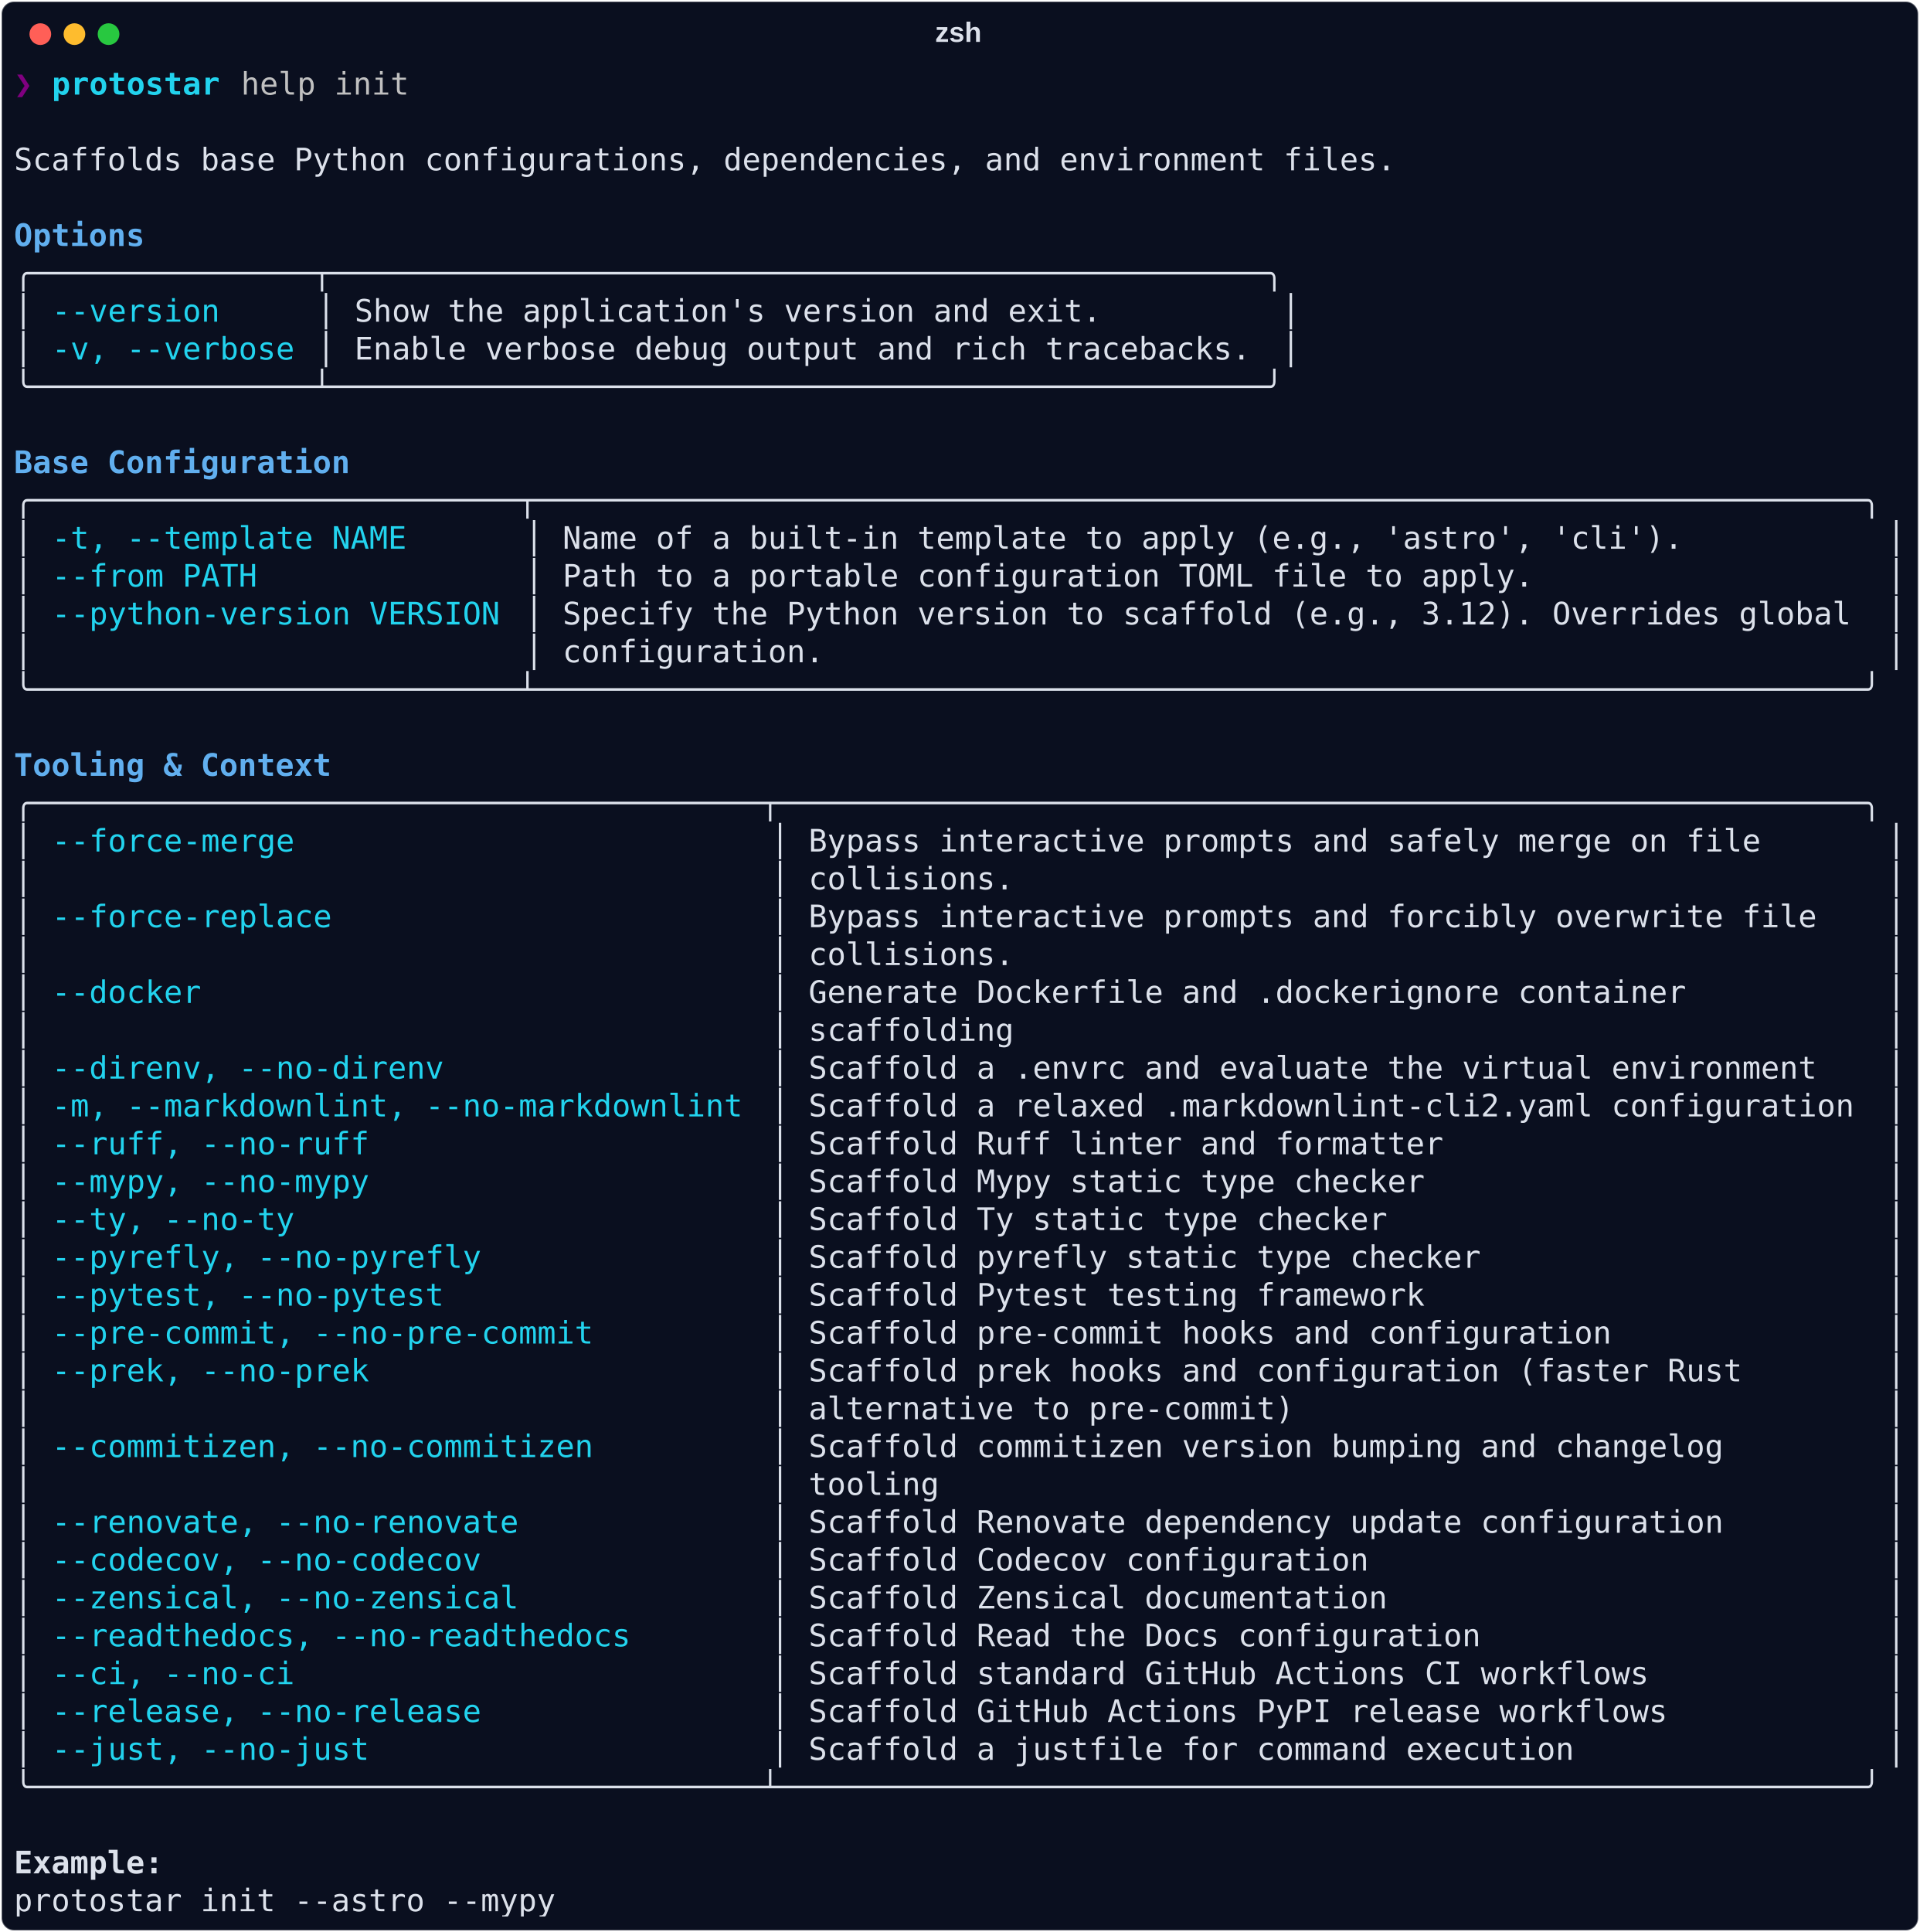
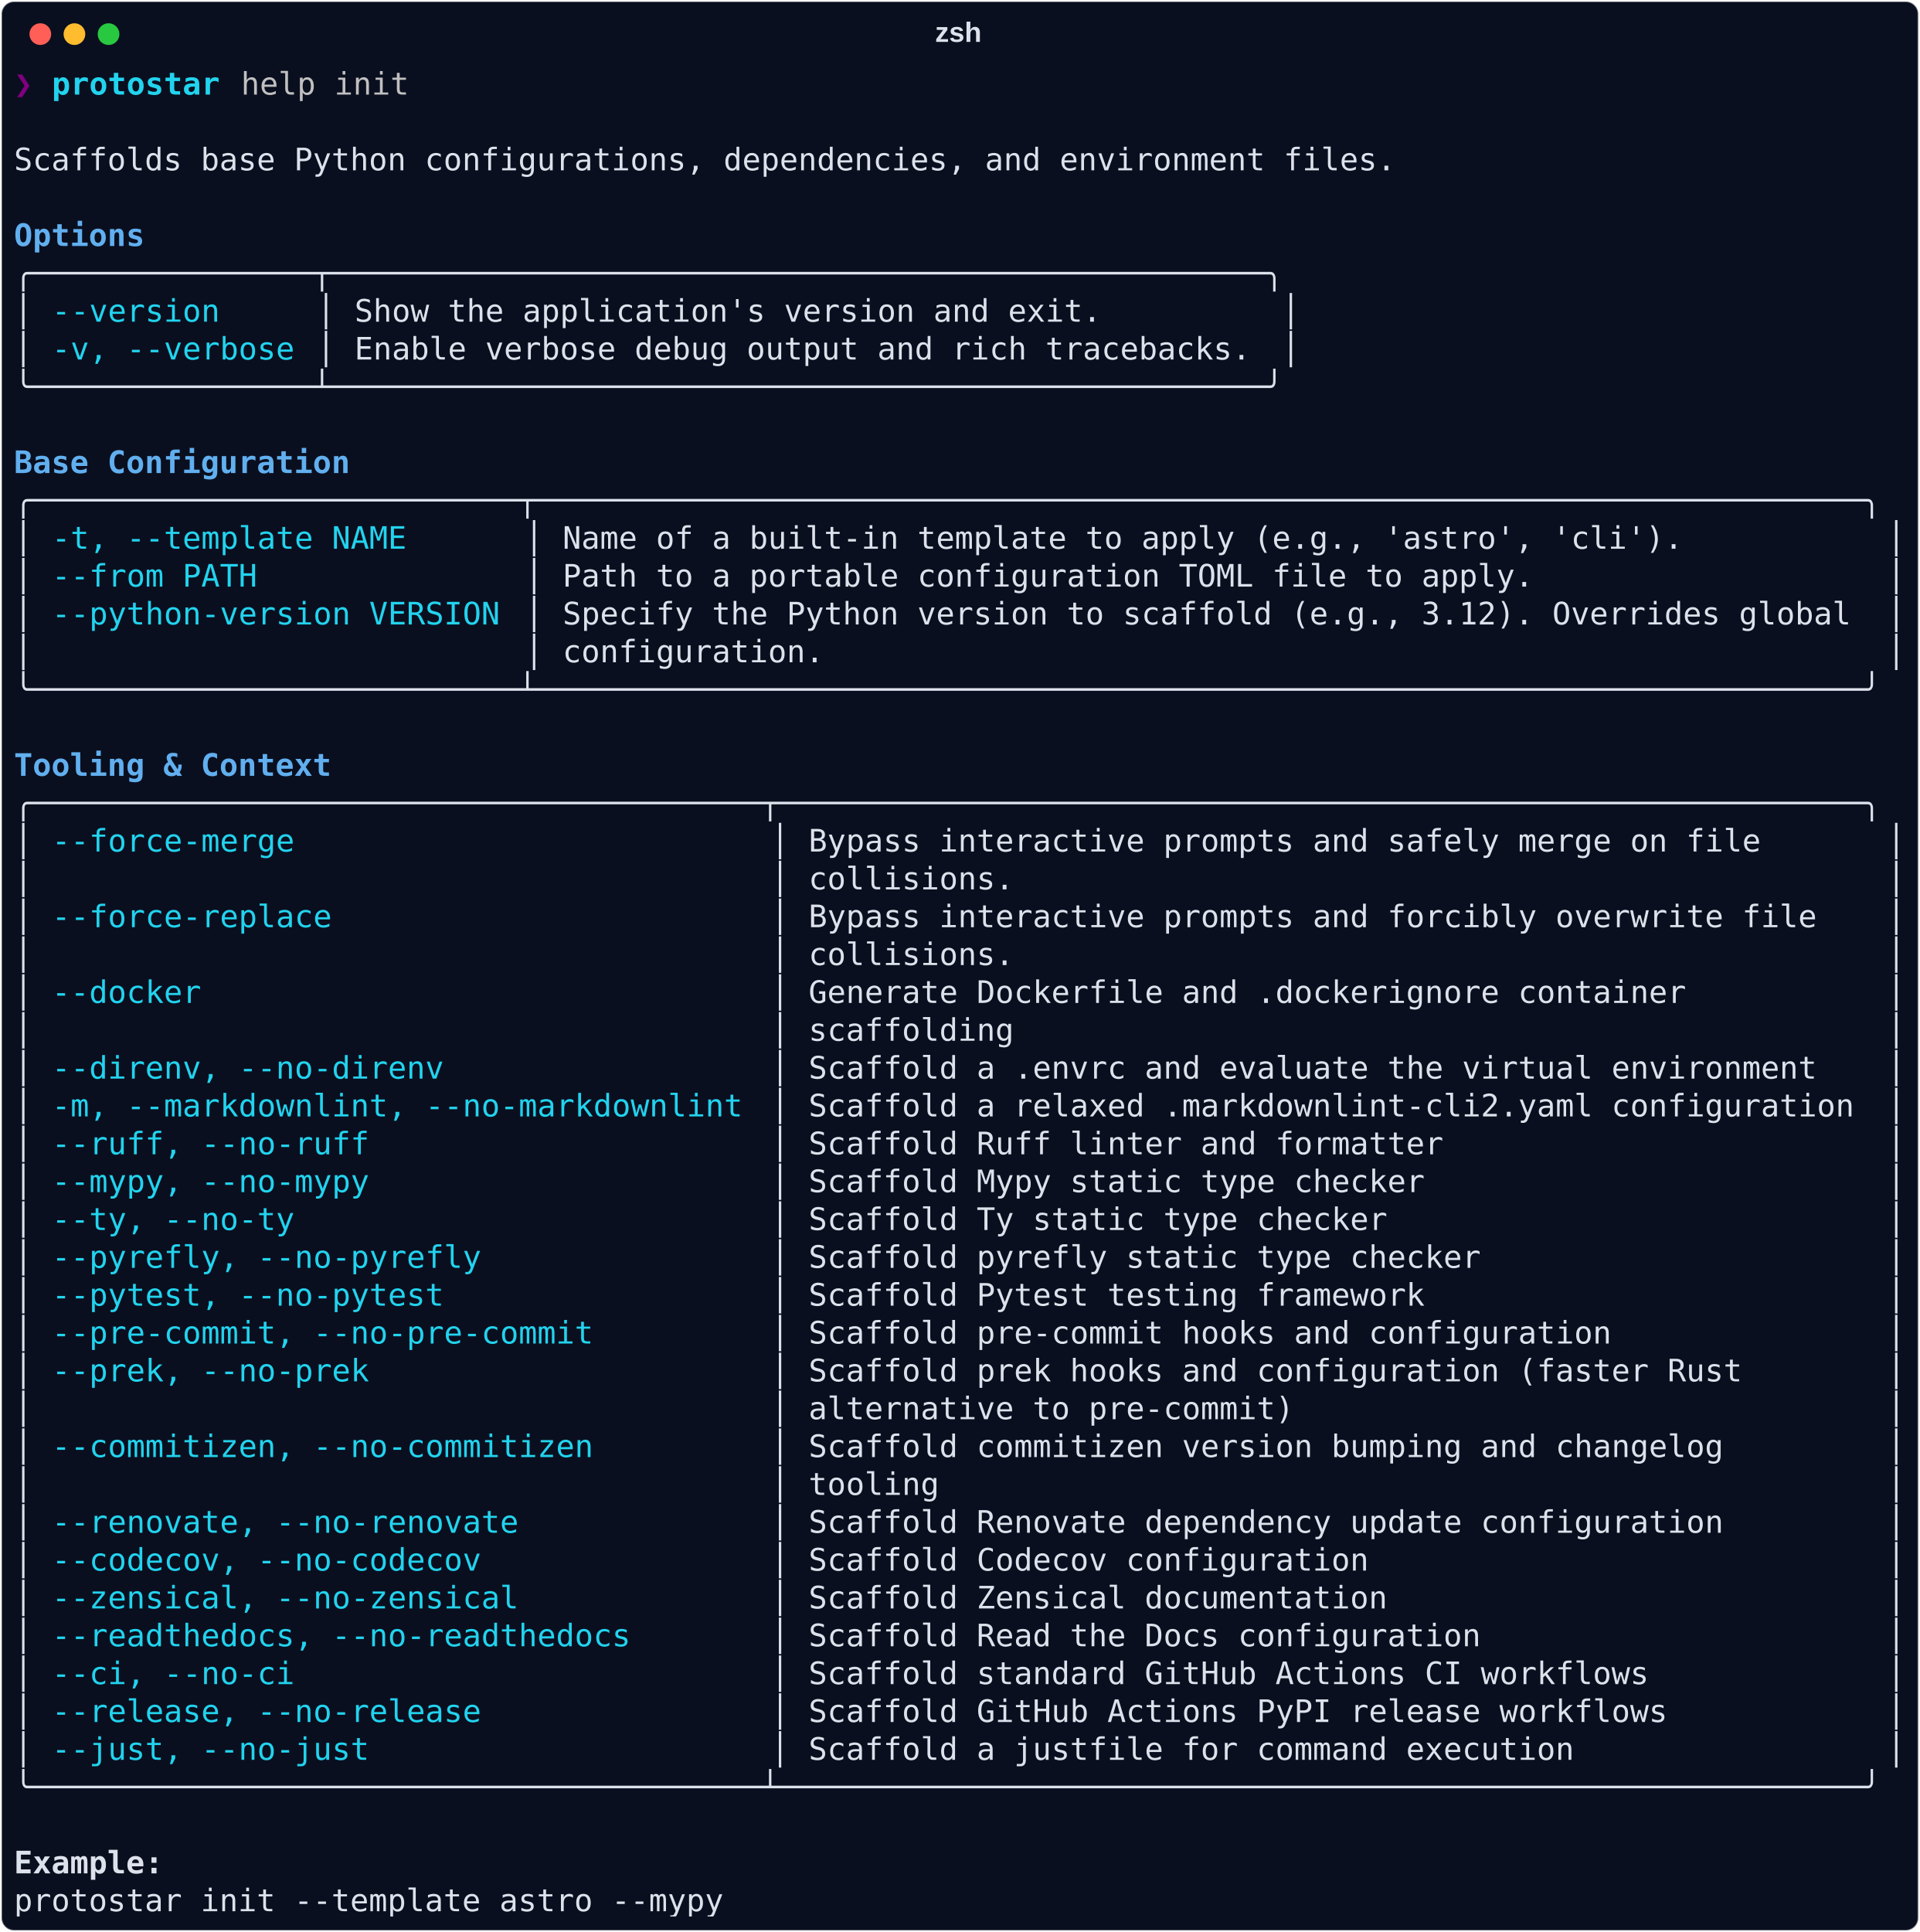
<svg xmlns="http://www.w3.org/2000/svg" class="rich-terminal" viewBox="0 0 1238 1245.6">
  <style>

    @font-face {
        font-family: "Fira Code";
        src: local("FiraCode-Regular"),
                url("https://cdnjs.cloudflare.com/ajax/libs/firacode/6.2.0/woff2/FiraCode-Regular.woff2") format("woff2"),
                url("https://cdnjs.cloudflare.com/ajax/libs/firacode/6.2.0/woff/FiraCode-Regular.woff") format("woff");
        font-style: normal;
        font-weight: 400;
    }
    @font-face {
        font-family: "Fira Code";
        src: local("FiraCode-Bold"),
                url("https://cdnjs.cloudflare.com/ajax/libs/firacode/6.2.0/woff2/FiraCode-Bold.woff2") format("woff2"),
                url("https://cdnjs.cloudflare.com/ajax/libs/firacode/6.2.0/woff/FiraCode-Bold.woff") format("woff");
        font-style: bold;
        font-weight: 700;
    }

    .cli_init_help-matrix {
        font-family: Fira Code, monospace;
        font-size: 20px;
        line-height: 24.4px;
        font-variant-east-asian: full-width;
    }

    .cli_init_help-title {
        font-size: 18px;
        font-weight: bold;
        font-family: arial;
    }

    .cli_init_help-r1 { fill: #800080;font-weight: bold }
.cli_init_help-r2 { fill: #22d3ee;font-weight: bold }
.cli_init_help-r3 { fill: #c0c0c0 }
.cli_init_help-r4 { fill: #dce1eb }
.cli_init_help-r5 { fill: #61afef;font-weight: bold }
.cli_init_help-r6 { fill: #22d3ee }
.cli_init_help-r7 { fill: #dce1eb;font-weight: bold }
    </style>
  <defs>
    <clipPath id="cli_init_help-clip-terminal">
      <rect x="0" y="0" width="1219.0" height="1194.6" />
    </clipPath>
    <clipPath id="cli_init_help-line-0">
      <rect x="0" y="1.5" width="1220" height="24.65" />
    </clipPath>
    <clipPath id="cli_init_help-line-1">
      <rect x="0" y="25.9" width="1220" height="24.65" />
    </clipPath>
    <clipPath id="cli_init_help-line-2">
      <rect x="0" y="50.3" width="1220" height="24.65" />
    </clipPath>
    <clipPath id="cli_init_help-line-3">
      <rect x="0" y="74.7" width="1220" height="24.65" />
    </clipPath>
    <clipPath id="cli_init_help-line-4">
      <rect x="0" y="99.1" width="1220" height="24.65" />
    </clipPath>
    <clipPath id="cli_init_help-line-5">
      <rect x="0" y="123.5" width="1220" height="24.65" />
    </clipPath>
    <clipPath id="cli_init_help-line-6">
      <rect x="0" y="147.9" width="1220" height="24.65" />
    </clipPath>
    <clipPath id="cli_init_help-line-7">
      <rect x="0" y="172.3" width="1220" height="24.65" />
    </clipPath>
    <clipPath id="cli_init_help-line-8">
      <rect x="0" y="196.7" width="1220" height="24.65" />
    </clipPath>
    <clipPath id="cli_init_help-line-9">
      <rect x="0" y="221.1" width="1220" height="24.65" />
    </clipPath>
    <clipPath id="cli_init_help-line-10">
      <rect x="0" y="245.5" width="1220" height="24.65" />
    </clipPath>
    <clipPath id="cli_init_help-line-11">
      <rect x="0" y="269.9" width="1220" height="24.65" />
    </clipPath>
    <clipPath id="cli_init_help-line-12">
      <rect x="0" y="294.3" width="1220" height="24.65" />
    </clipPath>
    <clipPath id="cli_init_help-line-13">
      <rect x="0" y="318.7" width="1220" height="24.65" />
    </clipPath>
    <clipPath id="cli_init_help-line-14">
      <rect x="0" y="343.1" width="1220" height="24.65" />
    </clipPath>
    <clipPath id="cli_init_help-line-15">
      <rect x="0" y="367.5" width="1220" height="24.65" />
    </clipPath>
    <clipPath id="cli_init_help-line-16">
      <rect x="0" y="391.9" width="1220" height="24.65" />
    </clipPath>
    <clipPath id="cli_init_help-line-17">
      <rect x="0" y="416.3" width="1220" height="24.65" />
    </clipPath>
    <clipPath id="cli_init_help-line-18">
      <rect x="0" y="440.7" width="1220" height="24.65" />
    </clipPath>
    <clipPath id="cli_init_help-line-19">
      <rect x="0" y="465.1" width="1220" height="24.65" />
    </clipPath>
    <clipPath id="cli_init_help-line-20">
      <rect x="0" y="489.5" width="1220" height="24.65" />
    </clipPath>
    <clipPath id="cli_init_help-line-21">
      <rect x="0" y="513.9" width="1220" height="24.65" />
    </clipPath>
    <clipPath id="cli_init_help-line-22">
      <rect x="0" y="538.3" width="1220" height="24.65" />
    </clipPath>
    <clipPath id="cli_init_help-line-23">
      <rect x="0" y="562.7" width="1220" height="24.65" />
    </clipPath>
    <clipPath id="cli_init_help-line-24">
      <rect x="0" y="587.1" width="1220" height="24.65" />
    </clipPath>
    <clipPath id="cli_init_help-line-25">
      <rect x="0" y="611.5" width="1220" height="24.65" />
    </clipPath>
    <clipPath id="cli_init_help-line-26">
      <rect x="0" y="635.9" width="1220" height="24.65" />
    </clipPath>
    <clipPath id="cli_init_help-line-27">
      <rect x="0" y="660.3" width="1220" height="24.65" />
    </clipPath>
    <clipPath id="cli_init_help-line-28">
      <rect x="0" y="684.7" width="1220" height="24.65" />
    </clipPath>
    <clipPath id="cli_init_help-line-29">
      <rect x="0" y="709.1" width="1220" height="24.65" />
    </clipPath>
    <clipPath id="cli_init_help-line-30">
      <rect x="0" y="733.5" width="1220" height="24.65" />
    </clipPath>
    <clipPath id="cli_init_help-line-31">
      <rect x="0" y="757.9" width="1220" height="24.65" />
    </clipPath>
    <clipPath id="cli_init_help-line-32">
      <rect x="0" y="782.3" width="1220" height="24.65" />
    </clipPath>
    <clipPath id="cli_init_help-line-33">
      <rect x="0" y="806.7" width="1220" height="24.65" />
    </clipPath>
    <clipPath id="cli_init_help-line-34">
      <rect x="0" y="831.1" width="1220" height="24.65" />
    </clipPath>
    <clipPath id="cli_init_help-line-35">
      <rect x="0" y="855.5" width="1220" height="24.65" />
    </clipPath>
    <clipPath id="cli_init_help-line-36">
      <rect x="0" y="879.9" width="1220" height="24.65" />
    </clipPath>
    <clipPath id="cli_init_help-line-37">
      <rect x="0" y="904.3" width="1220" height="24.65" />
    </clipPath>
    <clipPath id="cli_init_help-line-38">
      <rect x="0" y="928.7" width="1220" height="24.65" />
    </clipPath>
    <clipPath id="cli_init_help-line-39">
      <rect x="0" y="953.1" width="1220" height="24.65" />
    </clipPath>
    <clipPath id="cli_init_help-line-40">
      <rect x="0" y="977.5" width="1220" height="24.65" />
    </clipPath>
    <clipPath id="cli_init_help-line-41">
      <rect x="0" y="1001.9" width="1220" height="24.65" />
    </clipPath>
    <clipPath id="cli_init_help-line-42">
      <rect x="0" y="1026.3" width="1220" height="24.65" />
    </clipPath>
    <clipPath id="cli_init_help-line-43">
      <rect x="0" y="1050.7" width="1220" height="24.65" />
    </clipPath>
    <clipPath id="cli_init_help-line-44">
      <rect x="0" y="1075.1" width="1220" height="24.65" />
    </clipPath>
    <clipPath id="cli_init_help-line-45">
      <rect x="0" y="1099.5" width="1220" height="24.65" />
    </clipPath>
    <clipPath id="cli_init_help-line-46">
      <rect x="0" y="1123.9" width="1220" height="24.65" />
    </clipPath>
    <clipPath id="cli_init_help-line-47">
      <rect x="0" y="1148.3" width="1220" height="24.65" />
    </clipPath>
  </defs>
  <rect fill="#0a0f1f" stroke="rgba(255,255,255,0.35)" stroke-width="1" x="1" y="1" width="1236" height="1243.6" rx="8" />
  <text class="cli_init_help-title" fill="#dce1eb" text-anchor="middle" x="618" y="27">zsh</text>
  <g transform="translate(26,22)">
    <circle cx="0" cy="0" r="7" fill="#ff5f57" />
    <circle cx="22" cy="0" r="7" fill="#febc2e" />
    <circle cx="44" cy="0" r="7" fill="#28c840" />
  </g>
  <g transform="translate(9, 41)" clip-path="url(#cli_init_help-clip-terminal)">
    <g class="cli_init_help-matrix">
      <text class="cli_init_help-r1" x="0" y="20" textLength="24.4" clip-path="url(#cli_init_help-line-0)">❯ </text>
      <text class="cli_init_help-r2" x="24.4" y="20" textLength="122" clip-path="url(#cli_init_help-line-0)">protostar </text>
      <text class="cli_init_help-r3" x="146.4" y="20" textLength="109.8" clip-path="url(#cli_init_help-line-0)">help init</text>
      <text class="cli_init_help-r4" x="1220" y="20" textLength="12.2" clip-path="url(#cli_init_help-line-0)">
</text>
      <text class="cli_init_help-r4" x="1220" y="44.4" textLength="12.2" clip-path="url(#cli_init_help-line-1)">
</text>
      <text class="cli_init_help-r4" x="0" y="68.8" textLength="902.8" clip-path="url(#cli_init_help-line-2)">Scaffolds base Python configurations, dependencies, and environment files.</text>
      <text class="cli_init_help-r4" x="1220" y="68.8" textLength="12.2" clip-path="url(#cli_init_help-line-2)">
</text>
      <text class="cli_init_help-r4" x="1220" y="93.2" textLength="12.2" clip-path="url(#cli_init_help-line-3)">
</text>
      <text class="cli_init_help-r5" x="0" y="117.6" textLength="829.6" clip-path="url(#cli_init_help-line-4)">Options                                                             </text>
      <text class="cli_init_help-r4" x="1220" y="117.6" textLength="12.2" clip-path="url(#cli_init_help-line-4)">
</text>
      <text class="cli_init_help-r4" x="0" y="142" textLength="829.6" clip-path="url(#cli_init_help-line-5)">╭───────────────┬──────────────────────────────────────────────────╮</text>
      <text class="cli_init_help-r4" x="1220" y="142" textLength="12.2" clip-path="url(#cli_init_help-line-5)">
</text>
      <text class="cli_init_help-r4" x="0" y="166.4" textLength="12.2" clip-path="url(#cli_init_help-line-6)">│</text>
      <text class="cli_init_help-r6" x="24.4" y="166.4" textLength="158.6" clip-path="url(#cli_init_help-line-6)">--version    </text>
      <text class="cli_init_help-r4" x="195.2" y="166.4" textLength="12.2" clip-path="url(#cli_init_help-line-6)">│</text>
      <text class="cli_init_help-r4" x="219.6" y="166.4" textLength="585.6" clip-path="url(#cli_init_help-line-6)">Show the application's version and exit.        </text>
      <text class="cli_init_help-r4" x="817.4" y="166.4" textLength="12.2" clip-path="url(#cli_init_help-line-6)">│</text>
      <text class="cli_init_help-r4" x="1220" y="166.4" textLength="12.2" clip-path="url(#cli_init_help-line-6)">
</text>
      <text class="cli_init_help-r4" x="0" y="190.8" textLength="12.2" clip-path="url(#cli_init_help-line-7)">│</text>
      <text class="cli_init_help-r6" x="24.4" y="190.8" textLength="158.6" clip-path="url(#cli_init_help-line-7)">-v, --verbose</text>
      <text class="cli_init_help-r4" x="195.2" y="190.8" textLength="12.2" clip-path="url(#cli_init_help-line-7)">│</text>
      <text class="cli_init_help-r4" x="219.6" y="190.8" textLength="585.6" clip-path="url(#cli_init_help-line-7)">Enable verbose debug output and rich tracebacks.</text>
      <text class="cli_init_help-r4" x="817.4" y="190.8" textLength="12.2" clip-path="url(#cli_init_help-line-7)">│</text>
      <text class="cli_init_help-r4" x="1220" y="190.8" textLength="12.2" clip-path="url(#cli_init_help-line-7)">
</text>
      <text class="cli_init_help-r4" x="0" y="215.2" textLength="829.6" clip-path="url(#cli_init_help-line-8)">╰───────────────┴──────────────────────────────────────────────────╯</text>
      <text class="cli_init_help-r4" x="1220" y="215.2" textLength="12.2" clip-path="url(#cli_init_help-line-8)">
</text>
      <text class="cli_init_help-r4" x="1220" y="239.6" textLength="12.2" clip-path="url(#cli_init_help-line-9)">
</text>
      <text class="cli_init_help-r5" x="0" y="264" textLength="1220" clip-path="url(#cli_init_help-line-10)">Base Configuration                                                                                  </text>
      <text class="cli_init_help-r4" x="1220" y="264" textLength="12.2" clip-path="url(#cli_init_help-line-10)">
</text>
      <text class="cli_init_help-r4" x="0" y="288.4" textLength="1220" clip-path="url(#cli_init_help-line-11)">╭──────────────────────────┬───────────────────────────────────────────────────────────────────────╮</text>
      <text class="cli_init_help-r4" x="1220" y="288.4" textLength="12.2" clip-path="url(#cli_init_help-line-11)">
</text>
      <text class="cli_init_help-r4" x="0" y="312.8" textLength="12.2" clip-path="url(#cli_init_help-line-12)">│</text>
      <text class="cli_init_help-r6" x="24.4" y="312.8" textLength="292.8" clip-path="url(#cli_init_help-line-12)">-t, --template NAME     </text>
      <text class="cli_init_help-r4" x="329.4" y="312.8" textLength="12.2" clip-path="url(#cli_init_help-line-12)">│</text>
      <text class="cli_init_help-r4" x="353.8" y="312.8" textLength="841.8" clip-path="url(#cli_init_help-line-12)">Name of a built-in template to apply (e.g., 'astro', 'cli').         </text>
      <text class="cli_init_help-r4" x="1207.8" y="312.8" textLength="12.2" clip-path="url(#cli_init_help-line-12)">│</text>
      <text class="cli_init_help-r4" x="1220" y="312.8" textLength="12.2" clip-path="url(#cli_init_help-line-12)">
</text>
      <text class="cli_init_help-r4" x="0" y="337.2" textLength="12.2" clip-path="url(#cli_init_help-line-13)">│</text>
      <text class="cli_init_help-r6" x="24.4" y="337.2" textLength="292.8" clip-path="url(#cli_init_help-line-13)">--from PATH             </text>
      <text class="cli_init_help-r4" x="329.4" y="337.2" textLength="12.2" clip-path="url(#cli_init_help-line-13)">│</text>
      <text class="cli_init_help-r4" x="353.8" y="337.2" textLength="841.8" clip-path="url(#cli_init_help-line-13)">Path to a portable configuration TOML file to apply.                 </text>
      <text class="cli_init_help-r4" x="1207.8" y="337.2" textLength="12.2" clip-path="url(#cli_init_help-line-13)">│</text>
      <text class="cli_init_help-r4" x="1220" y="337.2" textLength="12.2" clip-path="url(#cli_init_help-line-13)">
</text>
      <text class="cli_init_help-r4" x="0" y="361.6" textLength="12.2" clip-path="url(#cli_init_help-line-14)">│</text>
      <text class="cli_init_help-r6" x="24.4" y="361.6" textLength="292.8" clip-path="url(#cli_init_help-line-14)">--python-version VERSION</text>
      <text class="cli_init_help-r4" x="329.4" y="361.6" textLength="12.2" clip-path="url(#cli_init_help-line-14)">│</text>
      <text class="cli_init_help-r4" x="353.8" y="361.6" textLength="841.8" clip-path="url(#cli_init_help-line-14)">Specify the Python version to scaffold (e.g., 3.12). Overrides global</text>
      <text class="cli_init_help-r4" x="1207.8" y="361.6" textLength="12.2" clip-path="url(#cli_init_help-line-14)">│</text>
      <text class="cli_init_help-r4" x="1220" y="361.6" textLength="12.2" clip-path="url(#cli_init_help-line-14)">
</text>
      <text class="cli_init_help-r4" x="0" y="386" textLength="12.2" clip-path="url(#cli_init_help-line-15)">│</text>
      <text class="cli_init_help-r4" x="329.4" y="386" textLength="12.2" clip-path="url(#cli_init_help-line-15)">│</text>
      <text class="cli_init_help-r4" x="353.8" y="386" textLength="841.8" clip-path="url(#cli_init_help-line-15)">configuration.                                                       </text>
      <text class="cli_init_help-r4" x="1207.8" y="386" textLength="12.2" clip-path="url(#cli_init_help-line-15)">│</text>
      <text class="cli_init_help-r4" x="1220" y="386" textLength="12.2" clip-path="url(#cli_init_help-line-15)">
</text>
      <text class="cli_init_help-r4" x="0" y="410.4" textLength="1220" clip-path="url(#cli_init_help-line-16)">╰──────────────────────────┴───────────────────────────────────────────────────────────────────────╯</text>
      <text class="cli_init_help-r4" x="1220" y="410.4" textLength="12.2" clip-path="url(#cli_init_help-line-16)">
</text>
      <text class="cli_init_help-r4" x="1220" y="434.8" textLength="12.2" clip-path="url(#cli_init_help-line-17)">
</text>
      <text class="cli_init_help-r5" x="0" y="459.2" textLength="1220" clip-path="url(#cli_init_help-line-18)">Tooling &amp; Context                                                                                   </text>
      <text class="cli_init_help-r4" x="1220" y="459.2" textLength="12.2" clip-path="url(#cli_init_help-line-18)">
</text>
      <text class="cli_init_help-r4" x="0" y="483.6" textLength="1220" clip-path="url(#cli_init_help-line-19)">╭───────────────────────────────────────┬──────────────────────────────────────────────────────────╮</text>
      <text class="cli_init_help-r4" x="1220" y="483.6" textLength="12.2" clip-path="url(#cli_init_help-line-19)">
</text>
      <text class="cli_init_help-r4" x="0" y="508" textLength="12.2" clip-path="url(#cli_init_help-line-20)">│</text>
      <text class="cli_init_help-r6" x="24.4" y="508" textLength="451.4" clip-path="url(#cli_init_help-line-20)">--force-merge                        </text>
      <text class="cli_init_help-r4" x="488" y="508" textLength="12.2" clip-path="url(#cli_init_help-line-20)">│</text>
      <text class="cli_init_help-r4" x="512.4" y="508" textLength="683.2" clip-path="url(#cli_init_help-line-20)">Bypass interactive prompts and safely merge on file     </text>
      <text class="cli_init_help-r4" x="1207.8" y="508" textLength="12.2" clip-path="url(#cli_init_help-line-20)">│</text>
      <text class="cli_init_help-r4" x="1220" y="508" textLength="12.2" clip-path="url(#cli_init_help-line-20)">
</text>
      <text class="cli_init_help-r4" x="0" y="532.4" textLength="12.2" clip-path="url(#cli_init_help-line-21)">│</text>
      <text class="cli_init_help-r4" x="488" y="532.4" textLength="12.2" clip-path="url(#cli_init_help-line-21)">│</text>
      <text class="cli_init_help-r4" x="512.4" y="532.4" textLength="683.2" clip-path="url(#cli_init_help-line-21)">collisions.                                             </text>
      <text class="cli_init_help-r4" x="1207.8" y="532.4" textLength="12.2" clip-path="url(#cli_init_help-line-21)">│</text>
      <text class="cli_init_help-r4" x="1220" y="532.4" textLength="12.2" clip-path="url(#cli_init_help-line-21)">
</text>
      <text class="cli_init_help-r4" x="0" y="556.8" textLength="12.2" clip-path="url(#cli_init_help-line-22)">│</text>
      <text class="cli_init_help-r6" x="24.4" y="556.8" textLength="451.4" clip-path="url(#cli_init_help-line-22)">--force-replace                      </text>
      <text class="cli_init_help-r4" x="488" y="556.8" textLength="12.2" clip-path="url(#cli_init_help-line-22)">│</text>
      <text class="cli_init_help-r4" x="512.4" y="556.8" textLength="683.2" clip-path="url(#cli_init_help-line-22)">Bypass interactive prompts and forcibly overwrite file  </text>
      <text class="cli_init_help-r4" x="1207.8" y="556.8" textLength="12.2" clip-path="url(#cli_init_help-line-22)">│</text>
      <text class="cli_init_help-r4" x="1220" y="556.8" textLength="12.2" clip-path="url(#cli_init_help-line-22)">
</text>
      <text class="cli_init_help-r4" x="0" y="581.2" textLength="12.2" clip-path="url(#cli_init_help-line-23)">│</text>
      <text class="cli_init_help-r4" x="488" y="581.2" textLength="12.2" clip-path="url(#cli_init_help-line-23)">│</text>
      <text class="cli_init_help-r4" x="512.4" y="581.2" textLength="683.2" clip-path="url(#cli_init_help-line-23)">collisions.                                             </text>
      <text class="cli_init_help-r4" x="1207.8" y="581.2" textLength="12.2" clip-path="url(#cli_init_help-line-23)">│</text>
      <text class="cli_init_help-r4" x="1220" y="581.2" textLength="12.2" clip-path="url(#cli_init_help-line-23)">
</text>
      <text class="cli_init_help-r4" x="0" y="605.6" textLength="12.2" clip-path="url(#cli_init_help-line-24)">│</text>
      <text class="cli_init_help-r6" x="24.4" y="605.6" textLength="451.4" clip-path="url(#cli_init_help-line-24)">--docker                             </text>
      <text class="cli_init_help-r4" x="488" y="605.6" textLength="12.2" clip-path="url(#cli_init_help-line-24)">│</text>
      <text class="cli_init_help-r4" x="512.4" y="605.6" textLength="683.2" clip-path="url(#cli_init_help-line-24)">Generate Dockerfile and .dockerignore container         </text>
      <text class="cli_init_help-r4" x="1207.8" y="605.6" textLength="12.2" clip-path="url(#cli_init_help-line-24)">│</text>
      <text class="cli_init_help-r4" x="1220" y="605.6" textLength="12.2" clip-path="url(#cli_init_help-line-24)">
</text>
      <text class="cli_init_help-r4" x="0" y="630" textLength="12.2" clip-path="url(#cli_init_help-line-25)">│</text>
      <text class="cli_init_help-r4" x="488" y="630" textLength="12.2" clip-path="url(#cli_init_help-line-25)">│</text>
      <text class="cli_init_help-r4" x="512.4" y="630" textLength="683.2" clip-path="url(#cli_init_help-line-25)">scaffolding                                             </text>
      <text class="cli_init_help-r4" x="1207.8" y="630" textLength="12.2" clip-path="url(#cli_init_help-line-25)">│</text>
      <text class="cli_init_help-r4" x="1220" y="630" textLength="12.2" clip-path="url(#cli_init_help-line-25)">
</text>
      <text class="cli_init_help-r4" x="0" y="654.4" textLength="12.2" clip-path="url(#cli_init_help-line-26)">│</text>
      <text class="cli_init_help-r6" x="24.4" y="654.4" textLength="451.4" clip-path="url(#cli_init_help-line-26)">--direnv, --no-direnv                </text>
      <text class="cli_init_help-r4" x="488" y="654.4" textLength="12.2" clip-path="url(#cli_init_help-line-26)">│</text>
      <text class="cli_init_help-r4" x="512.4" y="654.4" textLength="683.2" clip-path="url(#cli_init_help-line-26)">Scaffold a .envrc and evaluate the virtual environment  </text>
      <text class="cli_init_help-r4" x="1207.8" y="654.4" textLength="12.2" clip-path="url(#cli_init_help-line-26)">│</text>
      <text class="cli_init_help-r4" x="1220" y="654.4" textLength="12.2" clip-path="url(#cli_init_help-line-26)">
</text>
      <text class="cli_init_help-r4" x="0" y="678.8" textLength="12.2" clip-path="url(#cli_init_help-line-27)">│</text>
      <text class="cli_init_help-r6" x="24.4" y="678.8" textLength="451.4" clip-path="url(#cli_init_help-line-27)">-m, --markdownlint, --no-markdownlint</text>
      <text class="cli_init_help-r4" x="488" y="678.8" textLength="12.2" clip-path="url(#cli_init_help-line-27)">│</text>
      <text class="cli_init_help-r4" x="512.4" y="678.8" textLength="683.2" clip-path="url(#cli_init_help-line-27)">Scaffold a relaxed .markdownlint-cli2.yaml configuration</text>
      <text class="cli_init_help-r4" x="1207.8" y="678.8" textLength="12.2" clip-path="url(#cli_init_help-line-27)">│</text>
      <text class="cli_init_help-r4" x="1220" y="678.8" textLength="12.2" clip-path="url(#cli_init_help-line-27)">
</text>
      <text class="cli_init_help-r4" x="0" y="703.2" textLength="12.2" clip-path="url(#cli_init_help-line-28)">│</text>
      <text class="cli_init_help-r6" x="24.4" y="703.2" textLength="451.4" clip-path="url(#cli_init_help-line-28)">--ruff, --no-ruff                    </text>
      <text class="cli_init_help-r4" x="488" y="703.2" textLength="12.2" clip-path="url(#cli_init_help-line-28)">│</text>
      <text class="cli_init_help-r4" x="512.4" y="703.2" textLength="683.2" clip-path="url(#cli_init_help-line-28)">Scaffold Ruff linter and formatter                      </text>
      <text class="cli_init_help-r4" x="1207.8" y="703.2" textLength="12.2" clip-path="url(#cli_init_help-line-28)">│</text>
      <text class="cli_init_help-r4" x="1220" y="703.2" textLength="12.2" clip-path="url(#cli_init_help-line-28)">
</text>
      <text class="cli_init_help-r4" x="0" y="727.6" textLength="12.2" clip-path="url(#cli_init_help-line-29)">│</text>
      <text class="cli_init_help-r6" x="24.4" y="727.6" textLength="451.4" clip-path="url(#cli_init_help-line-29)">--mypy, --no-mypy                    </text>
      <text class="cli_init_help-r4" x="488" y="727.6" textLength="12.2" clip-path="url(#cli_init_help-line-29)">│</text>
      <text class="cli_init_help-r4" x="512.4" y="727.6" textLength="683.2" clip-path="url(#cli_init_help-line-29)">Scaffold Mypy static type checker                       </text>
      <text class="cli_init_help-r4" x="1207.8" y="727.6" textLength="12.2" clip-path="url(#cli_init_help-line-29)">│</text>
      <text class="cli_init_help-r4" x="1220" y="727.6" textLength="12.2" clip-path="url(#cli_init_help-line-29)">
</text>
      <text class="cli_init_help-r4" x="0" y="752" textLength="12.2" clip-path="url(#cli_init_help-line-30)">│</text>
      <text class="cli_init_help-r6" x="24.4" y="752" textLength="451.4" clip-path="url(#cli_init_help-line-30)">--ty, --no-ty                        </text>
      <text class="cli_init_help-r4" x="488" y="752" textLength="12.2" clip-path="url(#cli_init_help-line-30)">│</text>
      <text class="cli_init_help-r4" x="512.4" y="752" textLength="683.2" clip-path="url(#cli_init_help-line-30)">Scaffold Ty static type checker                         </text>
      <text class="cli_init_help-r4" x="1207.8" y="752" textLength="12.2" clip-path="url(#cli_init_help-line-30)">│</text>
      <text class="cli_init_help-r4" x="1220" y="752" textLength="12.2" clip-path="url(#cli_init_help-line-30)">
</text>
      <text class="cli_init_help-r4" x="0" y="776.4" textLength="12.2" clip-path="url(#cli_init_help-line-31)">│</text>
      <text class="cli_init_help-r6" x="24.4" y="776.4" textLength="451.4" clip-path="url(#cli_init_help-line-31)">--pyrefly, --no-pyrefly              </text>
      <text class="cli_init_help-r4" x="488" y="776.4" textLength="12.2" clip-path="url(#cli_init_help-line-31)">│</text>
      <text class="cli_init_help-r4" x="512.4" y="776.4" textLength="683.2" clip-path="url(#cli_init_help-line-31)">Scaffold pyrefly static type checker                    </text>
      <text class="cli_init_help-r4" x="1207.8" y="776.4" textLength="12.2" clip-path="url(#cli_init_help-line-31)">│</text>
      <text class="cli_init_help-r4" x="1220" y="776.4" textLength="12.2" clip-path="url(#cli_init_help-line-31)">
</text>
      <text class="cli_init_help-r4" x="0" y="800.8" textLength="12.2" clip-path="url(#cli_init_help-line-32)">│</text>
      <text class="cli_init_help-r6" x="24.4" y="800.8" textLength="451.4" clip-path="url(#cli_init_help-line-32)">--pytest, --no-pytest                </text>
      <text class="cli_init_help-r4" x="488" y="800.8" textLength="12.2" clip-path="url(#cli_init_help-line-32)">│</text>
      <text class="cli_init_help-r4" x="512.4" y="800.8" textLength="683.2" clip-path="url(#cli_init_help-line-32)">Scaffold Pytest testing framework                       </text>
      <text class="cli_init_help-r4" x="1207.8" y="800.8" textLength="12.2" clip-path="url(#cli_init_help-line-32)">│</text>
      <text class="cli_init_help-r4" x="1220" y="800.8" textLength="12.2" clip-path="url(#cli_init_help-line-32)">
</text>
      <text class="cli_init_help-r4" x="0" y="825.2" textLength="12.2" clip-path="url(#cli_init_help-line-33)">│</text>
      <text class="cli_init_help-r6" x="24.4" y="825.2" textLength="451.4" clip-path="url(#cli_init_help-line-33)">--pre-commit, --no-pre-commit        </text>
      <text class="cli_init_help-r4" x="488" y="825.2" textLength="12.2" clip-path="url(#cli_init_help-line-33)">│</text>
      <text class="cli_init_help-r4" x="512.4" y="825.2" textLength="683.2" clip-path="url(#cli_init_help-line-33)">Scaffold pre-commit hooks and configuration             </text>
      <text class="cli_init_help-r4" x="1207.8" y="825.2" textLength="12.2" clip-path="url(#cli_init_help-line-33)">│</text>
      <text class="cli_init_help-r4" x="1220" y="825.2" textLength="12.2" clip-path="url(#cli_init_help-line-33)">
</text>
      <text class="cli_init_help-r4" x="0" y="849.6" textLength="12.2" clip-path="url(#cli_init_help-line-34)">│</text>
      <text class="cli_init_help-r6" x="24.4" y="849.6" textLength="451.4" clip-path="url(#cli_init_help-line-34)">--prek, --no-prek                    </text>
      <text class="cli_init_help-r4" x="488" y="849.6" textLength="12.2" clip-path="url(#cli_init_help-line-34)">│</text>
      <text class="cli_init_help-r4" x="512.4" y="849.6" textLength="683.2" clip-path="url(#cli_init_help-line-34)">Scaffold prek hooks and configuration (faster Rust      </text>
      <text class="cli_init_help-r4" x="1207.8" y="849.6" textLength="12.2" clip-path="url(#cli_init_help-line-34)">│</text>
      <text class="cli_init_help-r4" x="1220" y="849.6" textLength="12.2" clip-path="url(#cli_init_help-line-34)">
</text>
      <text class="cli_init_help-r4" x="0" y="874" textLength="12.2" clip-path="url(#cli_init_help-line-35)">│</text>
      <text class="cli_init_help-r4" x="488" y="874" textLength="12.2" clip-path="url(#cli_init_help-line-35)">│</text>
      <text class="cli_init_help-r4" x="512.4" y="874" textLength="683.2" clip-path="url(#cli_init_help-line-35)">alternative to pre-commit)                              </text>
      <text class="cli_init_help-r4" x="1207.8" y="874" textLength="12.2" clip-path="url(#cli_init_help-line-35)">│</text>
      <text class="cli_init_help-r4" x="1220" y="874" textLength="12.2" clip-path="url(#cli_init_help-line-35)">
</text>
      <text class="cli_init_help-r4" x="0" y="898.4" textLength="12.2" clip-path="url(#cli_init_help-line-36)">│</text>
      <text class="cli_init_help-r6" x="24.4" y="898.4" textLength="451.4" clip-path="url(#cli_init_help-line-36)">--commitizen, --no-commitizen        </text>
      <text class="cli_init_help-r4" x="488" y="898.4" textLength="12.2" clip-path="url(#cli_init_help-line-36)">│</text>
      <text class="cli_init_help-r4" x="512.4" y="898.4" textLength="683.2" clip-path="url(#cli_init_help-line-36)">Scaffold commitizen version bumping and changelog       </text>
      <text class="cli_init_help-r4" x="1207.8" y="898.4" textLength="12.2" clip-path="url(#cli_init_help-line-36)">│</text>
      <text class="cli_init_help-r4" x="1220" y="898.4" textLength="12.2" clip-path="url(#cli_init_help-line-36)">
</text>
      <text class="cli_init_help-r4" x="0" y="922.8" textLength="12.2" clip-path="url(#cli_init_help-line-37)">│</text>
      <text class="cli_init_help-r4" x="488" y="922.8" textLength="12.2" clip-path="url(#cli_init_help-line-37)">│</text>
      <text class="cli_init_help-r4" x="512.4" y="922.8" textLength="683.2" clip-path="url(#cli_init_help-line-37)">tooling                                                 </text>
      <text class="cli_init_help-r4" x="1207.8" y="922.8" textLength="12.2" clip-path="url(#cli_init_help-line-37)">│</text>
      <text class="cli_init_help-r4" x="1220" y="922.8" textLength="12.2" clip-path="url(#cli_init_help-line-37)">
</text>
      <text class="cli_init_help-r4" x="0" y="947.2" textLength="12.2" clip-path="url(#cli_init_help-line-38)">│</text>
      <text class="cli_init_help-r6" x="24.4" y="947.2" textLength="451.4" clip-path="url(#cli_init_help-line-38)">--renovate, --no-renovate            </text>
      <text class="cli_init_help-r4" x="488" y="947.2" textLength="12.2" clip-path="url(#cli_init_help-line-38)">│</text>
      <text class="cli_init_help-r4" x="512.4" y="947.2" textLength="683.2" clip-path="url(#cli_init_help-line-38)">Scaffold Renovate dependency update configuration       </text>
      <text class="cli_init_help-r4" x="1207.8" y="947.2" textLength="12.2" clip-path="url(#cli_init_help-line-38)">│</text>
      <text class="cli_init_help-r4" x="1220" y="947.2" textLength="12.2" clip-path="url(#cli_init_help-line-38)">
</text>
      <text class="cli_init_help-r4" x="0" y="971.6" textLength="12.2" clip-path="url(#cli_init_help-line-39)">│</text>
      <text class="cli_init_help-r6" x="24.4" y="971.6" textLength="451.4" clip-path="url(#cli_init_help-line-39)">--codecov, --no-codecov              </text>
      <text class="cli_init_help-r4" x="488" y="971.6" textLength="12.2" clip-path="url(#cli_init_help-line-39)">│</text>
      <text class="cli_init_help-r4" x="512.4" y="971.6" textLength="683.2" clip-path="url(#cli_init_help-line-39)">Scaffold Codecov configuration                          </text>
      <text class="cli_init_help-r4" x="1207.8" y="971.6" textLength="12.2" clip-path="url(#cli_init_help-line-39)">│</text>
      <text class="cli_init_help-r4" x="1220" y="971.6" textLength="12.2" clip-path="url(#cli_init_help-line-39)">
</text>
      <text class="cli_init_help-r4" x="0" y="996" textLength="12.2" clip-path="url(#cli_init_help-line-40)">│</text>
      <text class="cli_init_help-r6" x="24.4" y="996" textLength="451.4" clip-path="url(#cli_init_help-line-40)">--zensical, --no-zensical            </text>
      <text class="cli_init_help-r4" x="488" y="996" textLength="12.2" clip-path="url(#cli_init_help-line-40)">│</text>
      <text class="cli_init_help-r4" x="512.4" y="996" textLength="683.2" clip-path="url(#cli_init_help-line-40)">Scaffold Zensical documentation                         </text>
      <text class="cli_init_help-r4" x="1207.8" y="996" textLength="12.2" clip-path="url(#cli_init_help-line-40)">│</text>
      <text class="cli_init_help-r4" x="1220" y="996" textLength="12.2" clip-path="url(#cli_init_help-line-40)">
</text>
      <text class="cli_init_help-r4" x="0" y="1020.4" textLength="12.2" clip-path="url(#cli_init_help-line-41)">│</text>
      <text class="cli_init_help-r6" x="24.4" y="1020.4" textLength="451.4" clip-path="url(#cli_init_help-line-41)">--readthedocs, --no-readthedocs      </text>
      <text class="cli_init_help-r4" x="488" y="1020.4" textLength="12.2" clip-path="url(#cli_init_help-line-41)">│</text>
      <text class="cli_init_help-r4" x="512.4" y="1020.4" textLength="683.2" clip-path="url(#cli_init_help-line-41)">Scaffold Read the Docs configuration                    </text>
      <text class="cli_init_help-r4" x="1207.8" y="1020.4" textLength="12.2" clip-path="url(#cli_init_help-line-41)">│</text>
      <text class="cli_init_help-r4" x="1220" y="1020.4" textLength="12.2" clip-path="url(#cli_init_help-line-41)">
</text>
      <text class="cli_init_help-r4" x="0" y="1044.8" textLength="12.2" clip-path="url(#cli_init_help-line-42)">│</text>
      <text class="cli_init_help-r6" x="24.4" y="1044.8" textLength="451.4" clip-path="url(#cli_init_help-line-42)">--ci, --no-ci                        </text>
      <text class="cli_init_help-r4" x="488" y="1044.8" textLength="12.2" clip-path="url(#cli_init_help-line-42)">│</text>
      <text class="cli_init_help-r4" x="512.4" y="1044.8" textLength="683.2" clip-path="url(#cli_init_help-line-42)">Scaffold standard GitHub Actions CI workflows           </text>
      <text class="cli_init_help-r4" x="1207.8" y="1044.8" textLength="12.2" clip-path="url(#cli_init_help-line-42)">│</text>
      <text class="cli_init_help-r4" x="1220" y="1044.8" textLength="12.2" clip-path="url(#cli_init_help-line-42)">
</text>
      <text class="cli_init_help-r4" x="0" y="1069.2" textLength="12.2" clip-path="url(#cli_init_help-line-43)">│</text>
      <text class="cli_init_help-r6" x="24.4" y="1069.2" textLength="451.4" clip-path="url(#cli_init_help-line-43)">--release, --no-release              </text>
      <text class="cli_init_help-r4" x="488" y="1069.2" textLength="12.2" clip-path="url(#cli_init_help-line-43)">│</text>
      <text class="cli_init_help-r4" x="512.4" y="1069.2" textLength="683.2" clip-path="url(#cli_init_help-line-43)">Scaffold GitHub Actions PyPI release workflows          </text>
      <text class="cli_init_help-r4" x="1207.8" y="1069.2" textLength="12.2" clip-path="url(#cli_init_help-line-43)">│</text>
      <text class="cli_init_help-r4" x="1220" y="1069.2" textLength="12.2" clip-path="url(#cli_init_help-line-43)">
</text>
      <text class="cli_init_help-r4" x="0" y="1093.6" textLength="12.2" clip-path="url(#cli_init_help-line-44)">│</text>
      <text class="cli_init_help-r6" x="24.4" y="1093.6" textLength="451.4" clip-path="url(#cli_init_help-line-44)">--just, --no-just                    </text>
      <text class="cli_init_help-r4" x="488" y="1093.6" textLength="12.2" clip-path="url(#cli_init_help-line-44)">│</text>
      <text class="cli_init_help-r4" x="512.4" y="1093.6" textLength="683.2" clip-path="url(#cli_init_help-line-44)">Scaffold a justfile for command execution               </text>
      <text class="cli_init_help-r4" x="1207.8" y="1093.6" textLength="12.2" clip-path="url(#cli_init_help-line-44)">│</text>
      <text class="cli_init_help-r4" x="1220" y="1093.6" textLength="12.2" clip-path="url(#cli_init_help-line-44)">
</text>
      <text class="cli_init_help-r4" x="0" y="1118" textLength="1220" clip-path="url(#cli_init_help-line-45)">╰───────────────────────────────────────┴──────────────────────────────────────────────────────────╯</text>
      <text class="cli_init_help-r4" x="1220" y="1118" textLength="12.2" clip-path="url(#cli_init_help-line-45)">
</text>
      <text class="cli_init_help-r4" x="1220" y="1142.4" textLength="12.2" clip-path="url(#cli_init_help-line-46)">
</text>
      <text class="cli_init_help-r7" x="0" y="1166.8" textLength="97.6" clip-path="url(#cli_init_help-line-47)">Example:</text>
      <text class="cli_init_help-r4" x="1220" y="1166.8" textLength="12.2" clip-path="url(#cli_init_help-line-47)">
</text>
-       <text class="cli_init_help-r4" x="0" y="1191.2" textLength="378.2" clip-path="url(#cli_init_help-line-48)">  protostar init --astro --mypy</text>
+       <text class="cli_init_help-r4" x="0" y="1191.2" textLength="488" clip-path="url(#cli_init_help-line-48)">  protostar init --template astro --mypy</text>
      <text class="cli_init_help-r4" x="1220" y="1191.2" textLength="12.2" clip-path="url(#cli_init_help-line-48)">
</text>
    </g>
  </g>
</svg>
